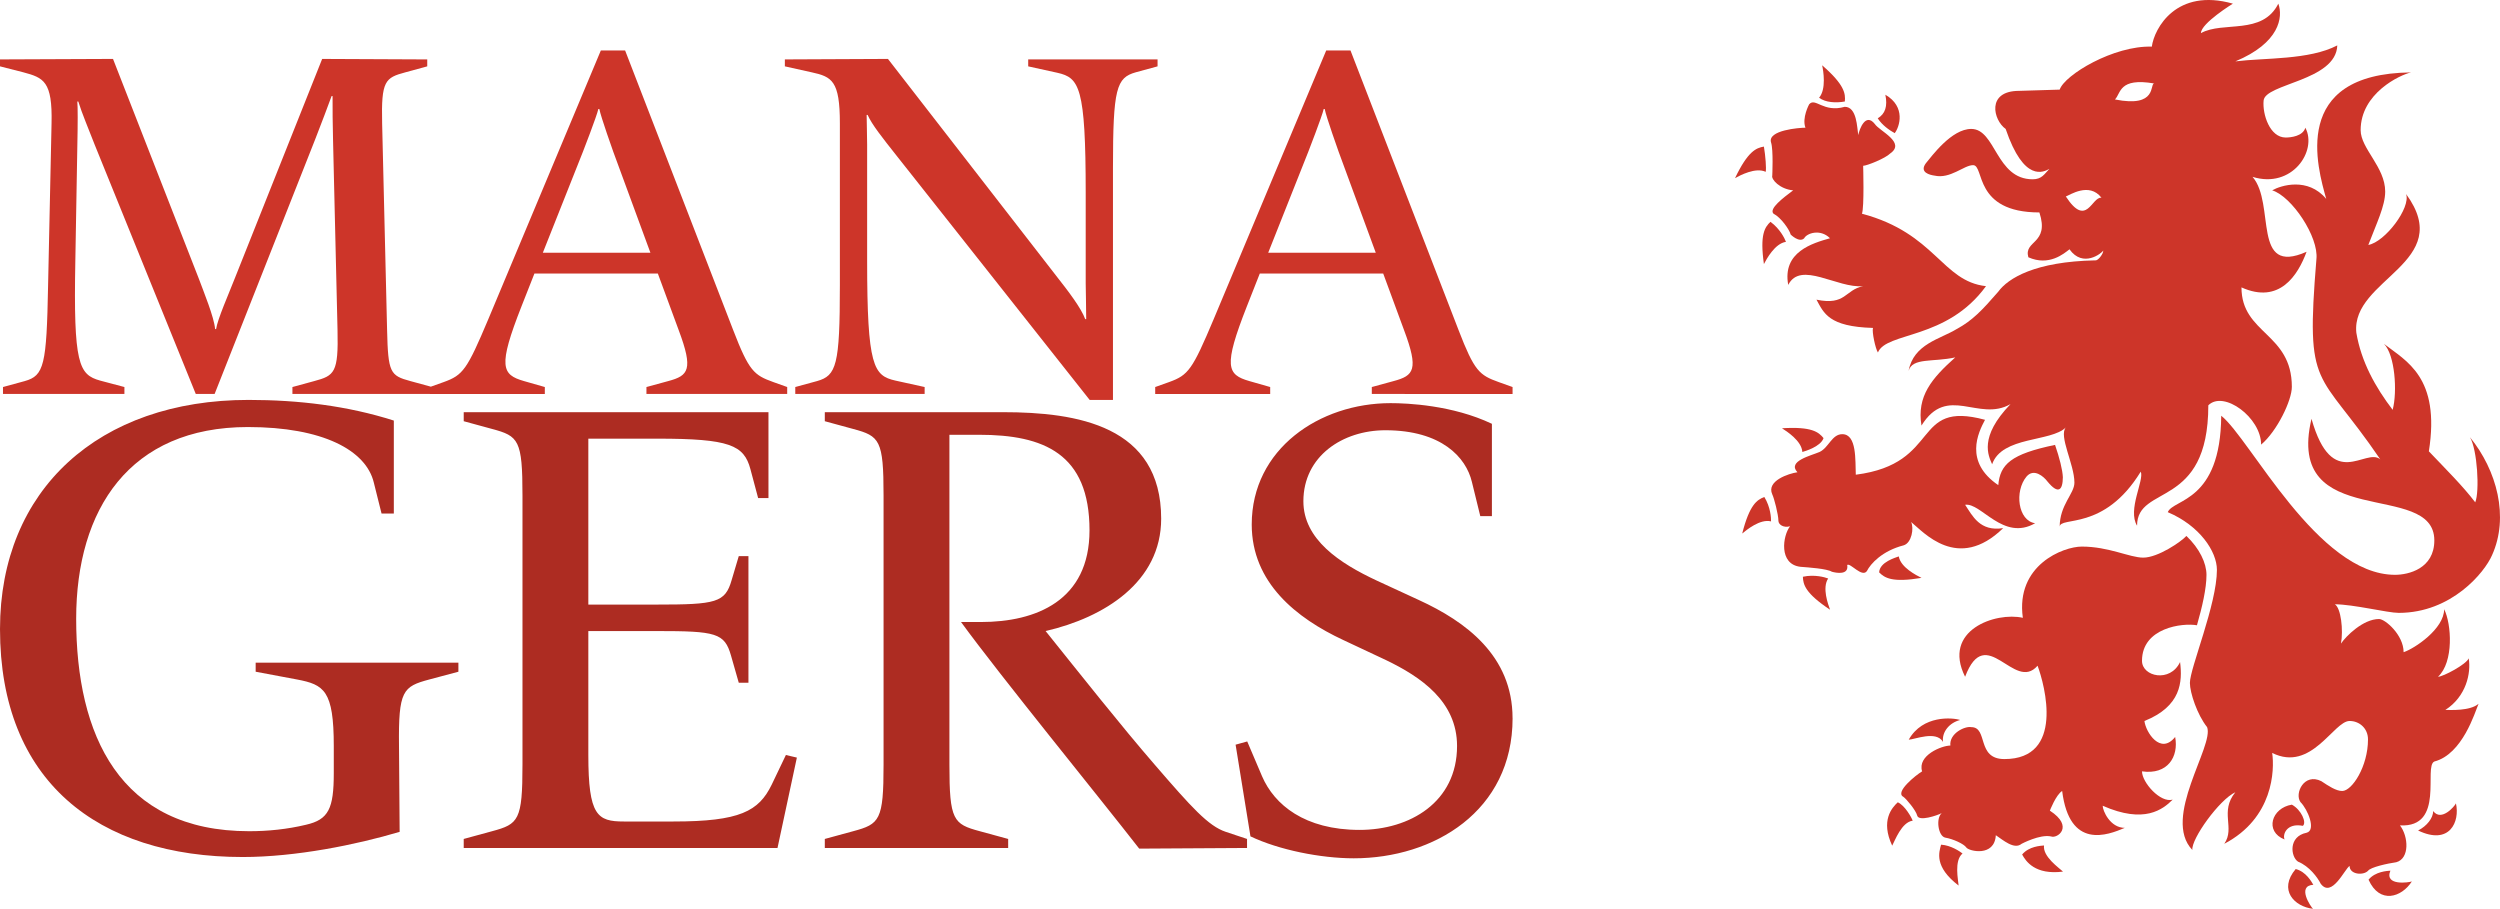
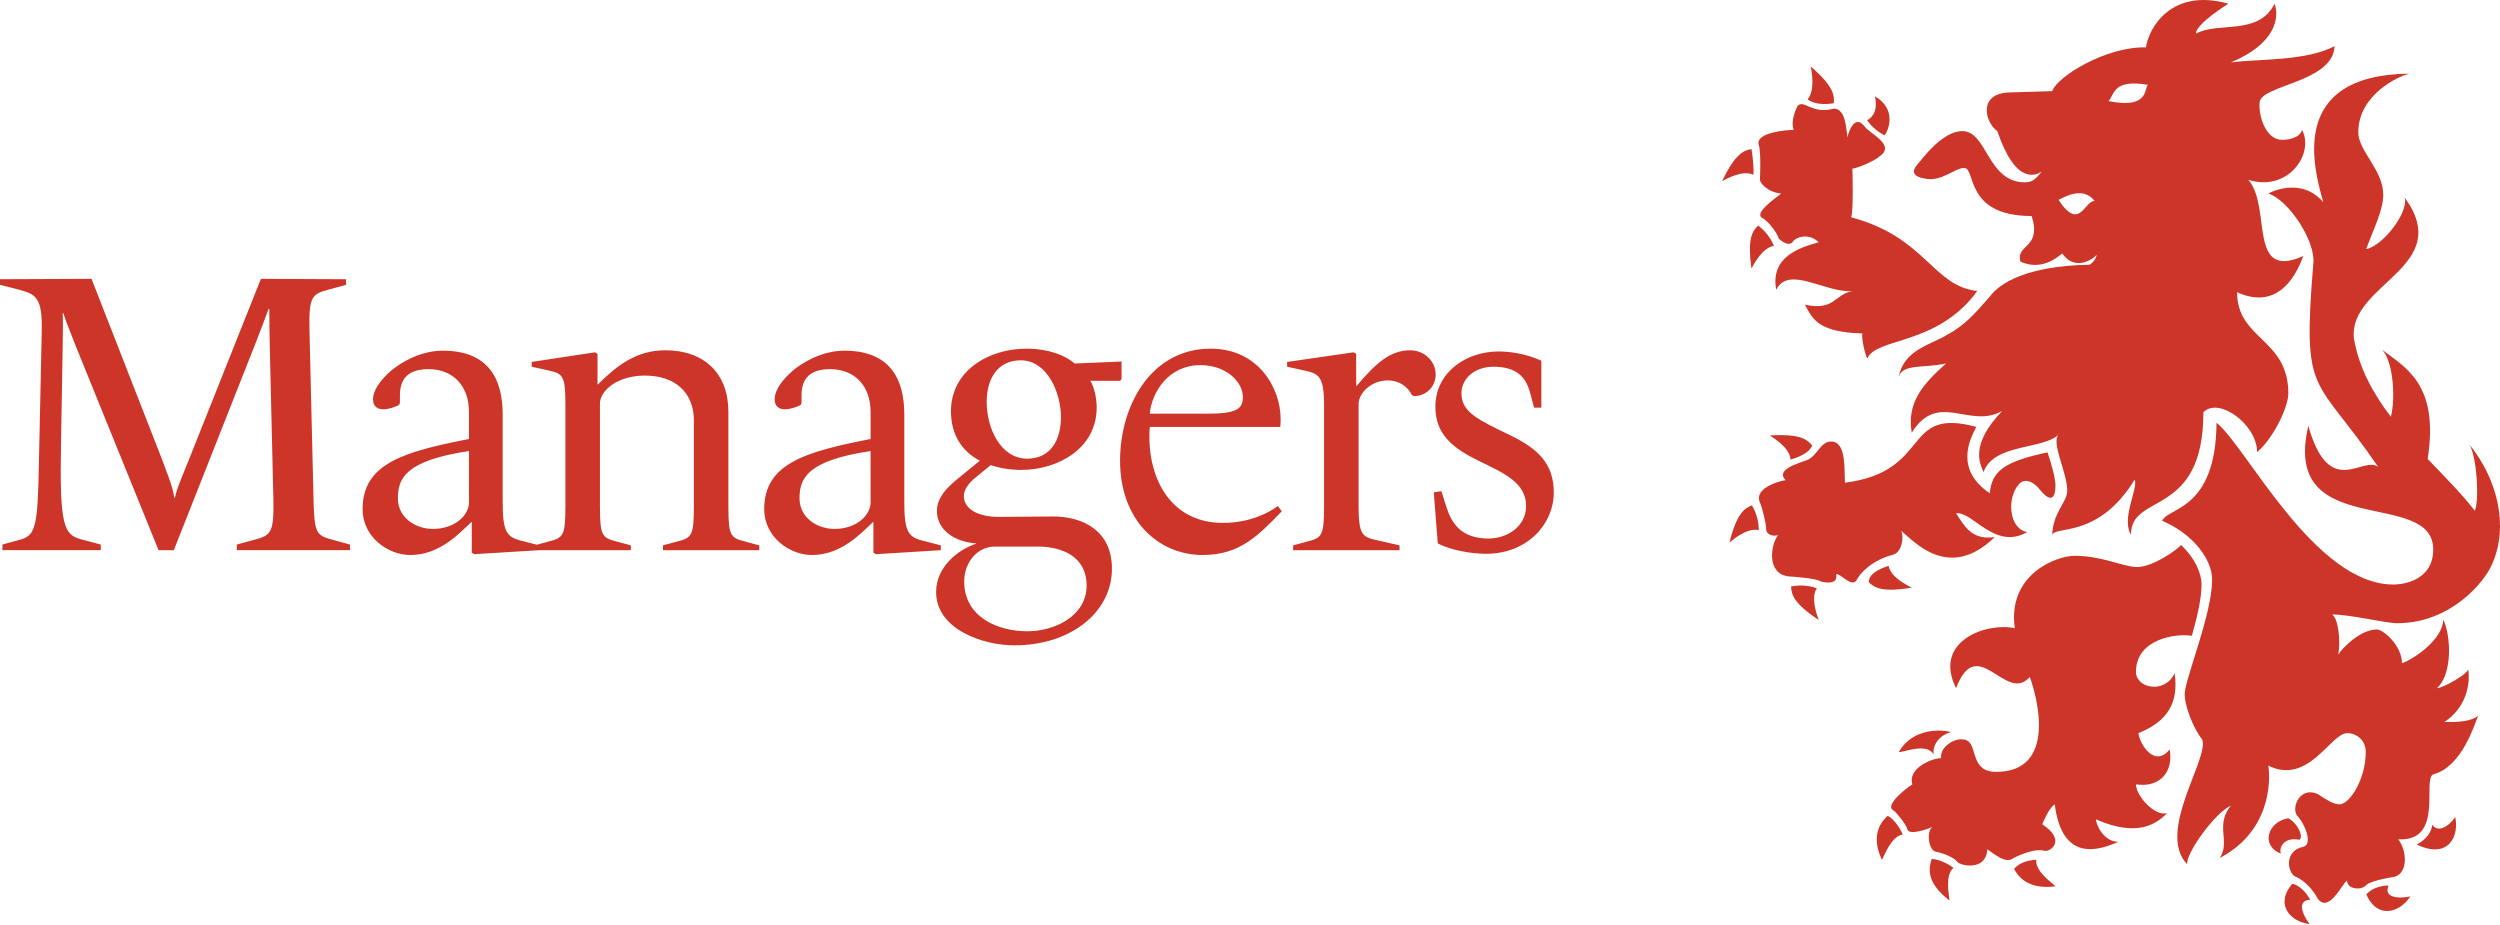
- <svg xmlns="http://www.w3.org/2000/svg" width="1387.091" height="504.238" viewBox="0 0 367.001 133.413" version="1.1" id="svg1">
+ <svg xmlns="http://www.w3.org/2000/svg" width="1364.066" height="504.238" viewBox="0 0 360.909 133.413" version="1.1" id="svg1">
  <defs id="defs1" />
-   <g id="layer1" transform="translate(-14.937,-65.58523)">
+   <g id="layer1" transform="translate(-21.02888,-65.58523)">
    <g id="g1" transform="translate(-1.537188,8.992416)">
-       <g id="g4">
-         <g id="g2" transform="matrix(1.627496,0,0,1.627496,-45.903,103.628)" style="stroke-width:0.614">
-           <g id="g3" transform="matrix(0.9220283,0,0,0.9220283,2.540561,6.502477)" style="stroke-width:0.666">
-             <g id="text1" style="font-size:63.161px;font-family:'LeMonde Livre';-inkscape-font-specification:'LeMonde Livre';letter-spacing:-2.51px;fill:#ad2c22;stroke-width:1;stroke-linecap:round" aria-label="&#10;GERS">
-               <path d="M 83.657,27.317 V 26.433 H 63.824 v 0.884 l 4.042,0.758 c 2.653,0.505 3.6,1.074 3.6,6.506 v 2.653 c 0,3.474 -0.505,4.548 -2.716,5.053 -1.832,0.442 -3.726,0.632 -5.558,0.632 -12.695,0 -16.927,-9.411 -16.927,-20.78 0,-10.737 5.242,-18.759 16.801,-18.759 7.327,0 11.558,2.274 12.316,5.432 l 0.758,3.032 h 1.2 V 2.747 C 72.793,1.295 67.993,0.726 63.13,0.726 c -14.653,0 -24.317,8.779 -24.317,22.422 0,14.843 9.537,22.296 23.748,22.296 5.179,0 11.116,-1.2 15.348,-2.463 l -0.063,-8.4 c -0.063,-5.432 0.379,-5.811 2.969,-6.506 z" id="path1" />
-               <path d="m 116.769,35.717 -1.074,-0.253 -1.39,2.905 c -1.263,2.59 -3.095,3.6 -9.6,3.6 h -4.863 c -2.59,0 -3.474,-0.568 -3.474,-6.506 V 23.338 h 6.695 c 5.811,0 6.632,0.189 7.263,2.4 l 0.758,2.653 h 0.947 V 16.011 h -0.947 l -0.695,2.337 c -0.632,2.211 -1.516,2.4 -7.327,2.4 H 96.368 V 4.516 h 6.758 c 7.074,0 8.464,0.632 9.095,2.969 l 0.758,2.842 h 1.011 V 1.926 H 84.178 v 0.884 l 2.779,0.758 c 2.59,0.695 2.969,1.074 2.969,6.506 v 26.338 c 0,5.432 -0.379,5.811 -2.969,6.506 l -2.779,0.758 v 0.884 h 30.696 z m 44.039,8.842 v -0.884 l -2.084,-0.695 c -1.705,-0.568 -3.348,-2.4 -6.948,-6.569 -3.284,-3.79 -7.327,-8.906 -10.674,-13.074 5.748,-1.326 11.306,-4.8 11.306,-10.99 0,-9.095 -8.211,-10.421 -15.474,-10.421 h -17.432 v 0.884 l 2.779,0.758 c 2.59,0.695 2.969,1.074 2.969,6.506 v 26.338 c 0,5.432 -0.379,5.811 -2.969,6.506 l -2.779,0.758 v 0.884 h 17.938 v -0.884 l -2.779,-0.758 c -2.59,-0.695 -2.969,-1.074 -2.969,-6.506 V 4.137 h 2.905 c 6.316,0 10.8,1.832 10.8,9.348 0,6.885 -5.242,8.969 -10.611,8.969 h -1.958 c 3.916,5.369 13.453,17.053 17.432,22.169 z m 25.975,-12.695 c 0,-6.127 -4.611,-9.474 -9.158,-11.558 l -4.105,-1.895 c -3.663,-1.705 -7.2,-4.042 -7.2,-7.769 0,-4.421 3.853,-6.948 8.021,-6.948 5.495,0 7.895,2.653 8.464,5.053 l 0.821,3.348 h 1.137 V 3.063 c -3.853,-1.832 -8.274,-2.021 -9.916,-2.021 -6.948,0 -13.58,4.484 -13.58,11.874 0,5.684 4.358,9.158 8.969,11.306 l 4.169,1.958 c 3.411,1.642 6.948,4.042 6.948,8.4 0,5.495 -4.611,8.211 -9.537,8.211 -5.369,0 -8.337,-2.463 -9.537,-5.242 l -1.453,-3.411 -1.137,0.316 1.453,8.969 c 2.779,1.326 6.885,2.147 10.106,2.147 7.832,0 15.538,-4.611 15.538,-13.706 z" id="path2" />
-             </g>
-             <path d="m 80.609,-31.905 v -0.679 l -10.279,-0.048 -8.534,21.431 c -0.63,1.6 -1.697,4.024 -1.843,4.994 h -0.097 c -0.097,-1.164 -1.115,-3.637 -1.6,-4.946 l -8.388,-21.48 -11.055,0.048 v 0.679 l 2.279,0.582 c 1.988,0.533 2.861,0.873 2.764,4.994 l -0.339,15.855 c -0.145,7.806 -0.388,8.825 -2.279,9.358 l -2.133,0.582 v 0.679 h 11.879 V -0.534 L 48.607,-1.165 C 46.522,-1.747 45.989,-2.765 46.183,-12.899 l 0.194,-11.152 c 0.048,-2.182 0.048,-3.976 0,-4.412 h 0.097 c 0.339,1.115 1.018,2.715 1.6,4.218 L 57.965,0.144 H 59.808 L 69.651,-24.778 c 0.63,-1.6 1.261,-3.297 1.6,-4.218 h 0.097 c 0,1.358 0,2.667 0.048,4.412 l 0.436,18.474 c 0.097,4.17 -0.291,4.461 -2.279,4.994 l -2.133,0.582 V 0.144 H 81.093 V -0.534 L 78.96,-1.116 C 76.972,-1.65 76.778,-1.941 76.681,-6.11 L 76.196,-26.329 c -0.097,-4.17 0.291,-4.461 2.279,-4.994 z M 115.822,0.144 v -0.679 l -1.358,-0.485 c -1.891,-0.679 -2.376,-1.067 -3.927,-5.091 L 99.967,-33.457 H 97.591 L 86.585,-7.177 c -2.085,4.946 -2.473,5.479 -4.364,6.158 l -1.358,0.485 v 0.679 h 11.249 v -0.679 l -2.036,-0.582 c -2.182,-0.63 -2.57,-1.406 -0.242,-7.322 l 1.261,-3.2 h 12.073 l 2.036,5.528 c 1.455,3.879 0.97,4.461 -1.018,4.994 l -2.133,0.582 V 0.144 Z M 102.44,-13.674 H 91.918 l 3.927,-9.891 c 0,0 1.358,-3.491 1.503,-4.17 h 0.097 c 0.145,0.776 1.358,4.17 1.358,4.17 z m 49.615,-18.231 v -0.679 h -12.655 v 0.679 l 2.861,0.63 c 2.133,0.485 2.764,1.358 2.764,11.734 v 8.873 c 0,0.582 0.049,2.279 0.049,3.491 h -0.097 c -0.388,-1.067 -1.6,-2.667 -2.861,-4.267 l -16.437,-21.189 -10.085,0.048 v 0.679 l 2.618,0.582 c 1.988,0.436 2.764,0.824 2.764,4.994 v 15.855 c 0,7.806 -0.339,8.825 -2.23,9.358 l -2.133,0.582 v 0.679 h 12.655 v -0.679 l -2.861,-0.63 c -2.133,-0.485 -2.764,-1.358 -2.764,-11.734 v -11.346 c 0,-0.921 -0.049,-2.327 -0.049,-2.909 h 0.097 c 0.436,0.97 1.406,2.182 2.861,4.024 l 18.861,23.856 h 2.279 V -21.966 c 0,-7.806 0.339,-8.825 2.23,-9.358 z m 34.729,32.05 v -0.679 l -1.358,-0.485 c -1.891,-0.679 -2.376,-1.067 -3.927,-5.091 L 170.929,-33.457 h -2.376 l -11.007,26.28 c -2.085,4.946 -2.473,5.479 -4.364,6.158 l -1.358,0.485 v 0.679 h 11.249 v -0.679 l -2.036,-0.582 c -2.182,-0.63 -2.57,-1.406 -0.242,-7.322 l 1.261,-3.2 h 12.073 l 2.036,5.528 c 1.455,3.879 0.97,4.461 -1.018,4.994 l -2.133,0.582 V 0.144 Z M 173.401,-13.674 h -10.522 l 3.927,-9.891 c 0,0 1.358,-3.491 1.503,-4.17 h 0.097 c 0.145,0.776 1.358,4.17 1.358,4.17 z" id="text4" style="-inkscape-font-specification:'LeMonde Livre';fill:#cd3529;stroke-width:1;stroke-linecap:round" aria-label="MANA" />
-           </g>
-         </g>
-         <g fill-rule="evenodd" clip-rule="evenodd" id="g46" transform="matrix(1.100274,0,0,1.100274,220.7293,18.51153)" style="stroke-width:3.119">
-           <path d="m 89.589,98.285 c -0.035,-0.955 -0.45,-2.605 -1.042,-4.316 -5.9,1.229 -7.327,2.586 -7.573,5.371 -4.59,-3.113 -2.684,-7.005 -1.769,-8.717 -9.867,-2.673 -5.688,5.85 -17.242,7.324 -0.082,-1.885 0.163,-5.408 -1.803,-5.408 -1.394,0 -1.803,1.801 -3.032,2.375 -1.147,0.491 -4.344,1.229 -2.951,2.704 -1.147,0.164 -4.179,1.146 -3.359,2.949 0.246,0.494 0.819,2.705 0.819,3.525 0,0.49 0.656,0.982 1.557,0.736 -0.982,1.229 -1.557,5.08 1.394,5.408 1.065,0.082 3.523,0.246 4.179,0.656 0.574,0.164 2.294,0.49 2.049,-0.902 0.41,-0.326 1.967,1.721 2.623,0.82 0.491,-0.984 2.048,-2.705 4.917,-3.443 1.065,-0.326 1.394,-2.293 0.983,-3.113 1.638,1.312 6.227,6.721 12.29,0.82 -3.113,0.492 -4.096,-1.639 -5.079,-3.113 2.131,-0.328 5.079,4.916 9.341,2.459 -2.294,-0.328 -2.786,-4.262 -1.147,-6.229 0.983,-1.146 2.294,0 2.786,0.656 1.473,1.803 2.047,1.149 2.059,-0.562 z" fill="#cc222d" id="path34" style="fill:#cd3529;fill-opacity:1;stroke-width:3.119" />
-           <path d="m 64.913,81.64 c 1.147,-2.786 9.177,-1.639 14.421,-8.849 -5.899,-0.656 -6.719,-7.047 -16.552,-9.669 0.328,-0.819 0.163,-6.392 0.163,-6.392 0.493,0 2.95,-0.983 3.606,-1.64 2.131,-1.475 -1.434,-2.99 -2.048,-3.933 -1.23,-1.558 -2.049,0.655 -2.212,1.476 -0.165,-0.984 -0.165,-3.771 -1.803,-3.771 -2.868,0.821 -3.934,-1.31 -4.752,-0.326 0,0 -0.983,1.802 -0.492,3.113 -0.819,0 -5.081,0.328 -4.588,1.966 0.327,0.983 0.163,4.425 0.163,4.425 -0.163,0.491 0.984,1.803 2.786,1.967 -1.311,0.983 -3.276,2.458 -2.622,3.114 0.983,0.491 2.13,2.131 2.293,2.785 0,0 1.148,1.147 1.803,0.492 0.328,-0.655 2.131,-1.311 3.442,0 -2.295,0.656 -6.393,1.803 -5.572,6.228 1.639,-3.278 6.555,0.492 9.996,0.165 -2.458,0.491 -2.294,2.623 -6.227,1.802 0.983,1.803 1.639,3.606 7.539,3.77 -0.165,0.491 0.328,2.786 0.656,3.277 z m 38.675,21.305 c 0.738,-1.803 7.049,-1.311 7.131,-12.865 3.852,3.031 12.865,21.224 23.189,21.224 1.803,0 5.244,-0.82 5.244,-4.59 0,-8.193 -19.994,-0.982 -16.389,-16.225 2.785,9.834 7.211,3.769 9.178,5.409 -8.357,-12.292 -9.996,-8.85 -8.521,-26.714 0.328,-2.95 -3.277,-8.359 -5.9,-9.178 1.146,-0.655 4.754,-1.802 7.211,1.146 -1.146,-4.097 -4.916,-16.715 11.309,-16.88 -1.475,0.328 -6.719,2.787 -6.719,7.703 0,2.458 3.275,4.917 3.275,8.194 0,1.922 -1.164,4.265 -2.252,7.125 2.252,-0.405 5.695,-4.994 5.039,-6.797 6.721,9.177 -7.375,11.308 -6.637,18.505 0.648,3.861 2.523,7.24 4.846,10.291 0.645,-2.41 0.316,-7.328 -1.158,-8.803 2.949,2.294 7.553,4.423 5.988,14.339 2.295,2.41 4.543,4.639 6.189,6.803 0.605,-1.475 0.277,-7.047 -0.705,-8.686 3.604,4.426 5.244,10.653 2.949,15.733 -0.984,2.295 -5.408,7.703 -12.455,7.703 -1.477,0 -6.064,-1.146 -8.523,-1.146 0.82,0.49 1.148,3.439 0.82,5.244 0.656,-0.984 2.949,-3.279 5.08,-3.279 0.818,0 3.277,2.131 3.277,4.426 1.477,-0.492 5.408,-3.115 5.408,-5.736 0.984,1.967 1.311,7.047 -0.818,9.014 0.656,0 3.77,-1.639 4.096,-2.459 0.328,1.967 -0.326,5.082 -3.113,6.883 0.656,0 3.279,0.166 4.426,-0.818 -0.49,1.146 -2.131,6.719 -5.9,7.703 -1.475,0.656 1.475,8.85 -4.588,8.521 1.146,1.477 1.311,4.426 -0.492,4.916 -1.148,0.164 -3.441,0.656 -3.77,1.148 -0.656,0.656 -2.457,0.49 -2.457,-0.656 -0.656,0.41 -2.377,4.344 -3.854,2.377 -0.408,-0.82 -1.514,-2.336 -3.031,-2.949 -0.982,-0.656 -1.311,-3.359 1.146,-3.854 1.312,-0.326 0.166,-3.113 -0.818,-4.096 -0.818,-1.146 0.492,-3.934 2.785,-2.785 0.984,0.654 1.969,1.309 2.787,1.309 1.311,0 3.441,-3.275 3.441,-6.881 0,-1.477 -1.146,-2.459 -2.457,-2.459 -2.131,0 -5.082,6.883 -10.326,4.262 0.328,2.293 0.164,8.686 -6.391,12.125 1.475,-2.129 -0.656,-4.26 1.475,-6.881 -2.131,0.984 -5.9,6.227 -5.736,7.703 -4.098,-4.262 2.949,-13.932 1.967,-16.389 -1.312,-1.641 -2.295,-4.59 -2.295,-5.9 0,-1.967 3.605,-10.488 3.605,-15.078 10e-4,-2.458 -2.294,-5.897 -6.556,-7.702 z" fill="#cd3529" id="path36" style="stroke-width:3.119" />
-           <path d="m 70.156,143.426 c 0.206,0.82 2.623,0 3.278,-0.328 -0.82,0.656 -0.492,3.115 0.491,3.277 0.984,0.164 2.458,0.818 2.786,1.312 0.328,0.49 3.769,1.311 3.934,-1.641 0.982,0.656 2.458,1.969 3.441,1.146 0,0 2.459,-1.309 3.934,-0.98 0.819,0.326 3.114,-1.312 -0.164,-3.443 0,0 0.819,-2.129 1.64,-2.623 0.982,7.869 6.063,5.9 8.358,4.918 -1.967,0 -2.95,-2.295 -2.95,-2.949 5.571,2.457 8.03,0.49 9.341,-0.818 -1.639,0.49 -4.096,-2.297 -4.096,-3.77 3.439,0.49 4.916,-1.969 4.424,-4.59 -1.967,2.459 -3.932,-0.656 -4.098,-2.131 4.918,-1.967 5.082,-5.244 4.754,-7.867 -1.312,2.787 -5.08,1.967 -5.08,-0.164 0,-4.424 5.408,-5.08 7.332,-4.74 0.693,-2.426 1.271,-4.895 1.271,-6.73 0,-1.557 -0.92,-3.512 -2.68,-5.189 -0.68,0.764 -3.793,2.895 -5.76,2.895 -1.803,0 -4.59,-1.475 -8.195,-1.475 -2.459,0 -8.85,2.457 -7.867,9.504 -3.605,-0.818 -10.816,1.639 -7.703,7.867 2.785,-7.375 6.556,2.131 9.669,-1.475 0.982,2.623 3.604,12.455 -4.425,12.455 -3.77,0 -2.131,-4.26 -4.425,-4.26 -0.819,-0.166 -2.95,0.818 -2.786,2.457 -1.147,0 -4.425,1.312 -3.769,3.443 -0.821,0.49 -3.688,2.785 -2.5,3.398 0.371,0.247 1.681,1.804 1.845,2.501 z m -2.458,-34.58 c -0.409,0.164 -2.541,0.736 -2.622,2.131 0.738,0.736 1.721,1.393 5.654,0.736 -0.656,-0.328 -2.786,-1.393 -3.032,-2.867 z m -9.423,2.949 c -0.411,-0.16 -1.803,-0.572 -3.371,-0.234 0.035,1.043 0.306,2.193 3.626,4.4 -0.255,-0.688 -1.084,-2.92 -0.255,-4.166 z m -7.62,-7.619 c 0.014,-0.441 -0.056,-1.893 -0.896,-3.258 -0.972,0.377 -1.968,1.014 -2.951,4.879 0.563,-0.469 2.397,-1.992 3.847,-1.621 z m 4.178,-9.261 c 0.424,-0.121 2.458,-0.737 2.827,-1.85 -0.657,-0.808 -1.569,-1.562 -5.548,-1.314 0.619,0.394 2.628,1.672 2.721,3.164 z M 52.645,66.879 c -0.154,-0.414 -0.771,-1.727 -2.067,-2.673 -0.754,0.721 -1.433,1.687 -0.874,5.635 0.343,-0.648 1.461,-2.752 2.941,-2.962 z m -2.704,-9.342 c 0.101,-0.429 -0.024,-2.119 -0.239,-3.369 -1.028,0.181 -2.13,0.609 -3.85,4.206 0.644,-0.348 2.74,-1.482 4.089,-0.837 z m 7.125,-9.89 c 0.837,0.643 2.232,0.724 3.435,0.505 0.1,-1.039 -0.02,-2.214 -3.028,-4.832 0.163,0.715 0.574,3.201 -0.407,4.327 z m 7.825,2.746 c 0.554,0.887 1.536,1.584 2.262,1.984 0.646,-0.819 1.529,-3.514 -1.246,-5.128 0.315,1.532 -0.012,2.556 -1.016,3.144 z" fill="#cd3529" id="path38" style="stroke-width:3.119" />
-           <path d="m 73.598,133.594 c -0.163,-1.312 0.82,-2.541 2.284,-2.92 -0.99,-0.326 -4.987,-0.688 -6.855,2.625 0.732,-0.004 3.67,-1.264 4.571,0.295 z m -4.043,10.515 c -0.148,-0.416 -1.038,-2.037 -1.99,-2.455 -0.765,0.709 -2.326,2.428 -0.745,5.787 0.352,-0.644 1.251,-3.142 2.735,-3.332 z m 6.649,4.377 c -0.348,-0.271 -1.531,-1.09 -2.863,-1.178 -0.265,1.008 -0.972,2.92 2.34,5.455 -0.047,-0.73 -0.628,-3.322 0.523,-4.277 z m 10.871,-1.07 c -0.44,0.039 -2.004,0.107 -2.917,1.203 0.493,0.918 1.731,2.756 5.452,2.283 -0.532,-0.504 -2.725,-2.002 -2.535,-3.486 z m 46.216,3.361 c -0.439,0.037 -2.004,0.105 -2.916,1.201 1.484,3.328 4.434,2.346 5.779,0.234 -0.361,0.145 -3.72,0.638 -2.863,-1.435 z M 139,142.826 c -0.01,0.928 -0.832,1.992 -2.014,2.592 4.215,2.023 5.605,-1.178 5.049,-3.619 -0.152,0.359 -1.939,2.486 -3.035,1.027 z m -15.992,9.834 c -0.229,-0.379 -0.969,-1.758 -2.354,-2.1 -2.35,2.785 -0.18,5.014 2.307,5.305 -0.289,-0.263 -2.193,-3.072 0.047,-3.205 z m -1.395,-7.865 c 0.537,-0.428 -0.215,-2.148 -1.471,-2.826 -2.705,0.434 -3.688,3.588 -0.965,4.648 -0.306,-0.609 0.235,-2.252 2.436,-1.822 z M 71.304,56.402 c 0.819,-0.984 3.441,-4.589 6.063,-4.589 3.278,0 3.278,6.719 8.194,6.719 1.229,0 1.557,-0.696 2.233,-1.392 -0.758,0.41 -3.38,1.885 -5.837,-5.327 -1.64,-1.147 -2.624,-5.08 1.801,-5.08 l 5.409,-0.165 c 0.654,-1.966 7.21,-5.9 12.292,-5.735 0.328,-2.459 3.277,-7.867 10.816,-5.735 0,0 -4.262,2.622 -4.262,3.932 2.949,-1.639 8.193,0.328 10.326,-3.932 0.654,1.801 0.164,5.244 -5.736,7.702 3.932,-0.491 9.832,-0.164 13.602,-2.131 -0.162,4.753 -9.67,5.082 -9.832,7.375 -0.166,1.803 0.818,4.916 2.949,4.916 0.656,0 2.295,-0.163 2.623,-1.31 1.639,3.113 -1.803,8.194 -7.047,6.556 3.113,3.604 -0.166,13.274 7.209,9.996 -1.146,3.114 -3.604,7.047 -8.686,4.753 0,6.228 6.721,6.063 6.721,13.275 0,1.803 -1.967,5.9 -4.098,7.703 0,-3.605 -4.998,-7.293 -7.047,-5.246 0,13.932 -9.506,10.489 -9.506,16.063 -1.311,-2.131 0.982,-6.066 0.492,-7.213 -4.917,8.031 -10.817,5.9 -10.817,7.375 0,-2.949 1.966,-4.426 1.966,-5.9 0,-2.457 -2.131,-6.227 -1.147,-7.375 -1.967,1.968 -8.522,1.147 -9.833,4.917 -0.493,-1.148 -1.803,-3.606 2.458,-8.031 -4.261,2.458 -8.441,-2.704 -11.882,2.868 -0.656,-3.934 1.393,-6.31 4.506,-9.096 -2.95,0.656 -5.736,0 -6.227,1.803 0.655,-3.606 4.261,-4.26 6.392,-5.572 2.131,-1.147 3.441,-2.541 5.572,-4.998 1.311,-1.803 4.917,-4.016 12.947,-4.18 0.329,0.083 1.064,-0.82 1.064,-1.311 -0.164,0.328 -2.704,2.376 -4.507,-0.165 -0.738,0.574 -2.728,2.294 -5.489,1.065 -0.656,-2.294 2.867,-1.72 1.474,-5.982 -8.849,0 -7.292,-6.31 -8.849,-6.31 -1.23,0 -3.032,1.884 -5.162,1.393 -0.573,-0.079 -2.046,-0.407 -1.145,-1.636 z M 101.787,45.75 c -4.754,-0.82 -4.426,1.311 -5.245,2.13 5.737,1.147 4.589,-2.13 5.245,-2.13 z M 94.74,60.991 c -1.64,-2.131 -4.262,-0.328 -4.753,-0.165 2.786,4.262 3.441,0 4.753,0.165 z" fill="#cd3529" id="path40" style="stroke-width:3.119" />
-         </g>
+       <g id="g2" transform="matrix(1.627496,0,0,1.627496,-35.08993,-6.641366)" style="stroke-width:0.614">
+         <path d="m 66.119,64.121 v -0.498 l -7.549,-0.036 -6.267,15.738 c -0.463,1.175 -1.246,2.955 -1.353,3.667 h -0.071 c -0.071,-0.855 -0.819,-2.67 -1.175,-3.632 l -6.16,-15.774 -8.118,0.036 v 0.498 l 1.673,0.427 c 1.46,0.392 2.101,0.641 2.03,3.667 l -0.249,11.643 c -0.107,5.733 -0.285,6.48 -1.673,6.872 l -1.567,0.427 v 0.498 h 8.724 v -0.498 L 42.619,86.695 c -1.531,-0.427 -1.923,-1.175 -1.78,-8.617 l 0.142,-8.189 c 0.036,-1.602 0.036,-2.92 0,-3.24 h 0.071 c 0.249,0.819 0.748,1.994 1.175,3.098 l 7.264,17.91 h 1.353 l 7.228,-18.302 c 0.463,-1.175 0.926,-2.421 1.175,-3.098 h 0.071 c 0,0.997 0,1.958 0.036,3.24 l 0.32,13.566 c 0.071,3.062 -0.214,3.276 -1.674,3.667 l -1.567,0.427 v 0.498 h 10.041 v -0.498 l -1.567,-0.427 c -1.46,-0.392 -1.602,-0.605 -1.673,-3.667 L 62.879,68.215 c -0.071,-3.062 0.214,-3.276 1.673,-3.667 z m 17.136,23.536 v -0.427 l -1.638,-0.427 c -1.282,-0.32 -1.602,-0.855 -1.602,-3.454 v -7.727 c 0,-3.133 -1.246,-5.661 -5.305,-5.661 -1.638,0 -3.098,0.677 -4.237,1.495 -0.819,0.605 -1.958,1.78 -1.958,2.813 0,0.677 0.427,0.89 0.926,0.89 0.427,0 0.997,-0.178 1.389,-0.392 l 0.071,-0.178 v -0.677 c 0,-1.175 0.463,-2.314 2.528,-2.314 2.136,0 3.596,1.424 3.596,3.81 v 2.386 c -5.804,1.139 -9.436,2.172 -9.436,6.231 0,2.457 2.243,4.059 4.237,4.059 2.599,0 4.344,-1.923 5.412,-2.92 h 0.036 v 2.706 l 0.214,0.142 z m -6.231,-4.237 c 0,1.139 -1.246,2.35 -3.205,2.35 -1.531,0 -3.098,-0.997 -3.098,-2.706 0,-1.745 0.605,-3.347 6.302,-4.202 z m 25.753,4.237 v -0.427 l -1.317,-0.356 c -1.246,-0.32 -1.424,-0.534 -1.424,-3.133 V 75.372 c 0,-3.383 -2.136,-5.448 -5.59,-5.448 -2.528,0 -4.273,1.317 -5.982,3.027 h -0.036 v -2.706 l -0.214,-0.142 -5.626,0.855 v 0.427 l 1.46,0.32 c 1.317,0.285 1.531,0.463 1.531,3.062 v 8.973 c 0,2.599 -0.178,2.813 -1.424,3.133 l -1.317,0.356 v 0.427 h 8.546 v -0.427 l -1.317,-0.356 c -1.246,-0.32 -1.424,-0.534 -1.424,-3.133 v -9.08 c 0,-1.175 1.567,-2.492 3.988,-2.492 2.706,0 4.344,1.531 4.344,3.988 v 7.584 c 0,2.599 -0.178,2.813 -1.424,3.133 l -1.317,0.356 v 0.427 z m 16.103,0 v -0.427 l -1.638,-0.427 c -1.282,-0.32 -1.602,-0.855 -1.602,-3.454 v -7.727 c 0,-3.133 -1.246,-5.661 -5.305,-5.661 -1.638,0 -3.098,0.677 -4.237,1.495 -0.819,0.605 -1.958,1.78 -1.958,2.813 0,0.677 0.427,0.89 0.926,0.89 0.427,0 0.997,-0.178 1.389,-0.392 l 0.071,-0.178 v -0.677 c 0,-1.175 0.463,-2.314 2.528,-2.314 2.136,0 3.596,1.424 3.596,3.81 v 2.386 c -5.804,1.139 -9.436,2.172 -9.436,6.231 0,2.457 2.243,4.059 4.237,4.059 2.599,0 4.344,-1.923 5.412,-2.92 h 0.036 v 2.706 l 0.214,0.142 z m -6.231,-4.237 c 0,1.139 -1.246,2.35 -3.205,2.35 -1.531,0 -3.098,-0.997 -3.098,-2.706 0,-1.745 0.605,-3.347 6.302,-4.202 z M 134.912,72.488 V 70.921 l -4.166,0.178 c -0.783,-0.712 -2.314,-1.317 -4.273,-1.317 -3.311,0 -6.694,1.923 -6.694,5.555 0,2.136 1.033,3.596 2.564,4.38 l -2.136,1.745 c -0.855,0.712 -1.673,1.602 -1.673,2.706 0,1.673 1.531,2.742 3.454,2.884 v 0.036 c -1.602,0.534 -3.525,2.065 -3.525,4.273 0,3.311 4.13,4.736 6.943,4.736 4.985,0 8.652,-2.92 8.652,-6.801 0,-3.383 -2.599,-4.664 -5.341,-4.629 l -4.7,0.036 c -1.852,0 -3.098,-0.712 -3.098,-1.852 0,-0.534 0.392,-1.104 0.997,-1.602 l 1.389,-1.139 c 0.855,0.285 1.78,0.427 2.706,0.427 3.276,0 6.694,-1.923 6.694,-5.519 0,-0.926 -0.249,-1.923 -0.57,-2.386 h 2.635 z m -5.377,3.383 c 0,2.065 -0.961,3.667 -2.991,3.667 -2.386,0 -3.596,-2.742 -3.596,-5.021 0,-2.065 0.961,-3.703 3.027,-3.703 2.35,0 3.561,2.884 3.561,5.056 z m 2.279,14.919 c 0,2.67 -2.777,4.059 -5.27,4.059 -2.599,0 -5.59,-1.246 -5.59,-4.415 0,-1.745 1.211,-3.098 2.706,-3.098 h 3.81 c 2.172,0 4.344,0.89 4.344,3.454 z m 17.314,-6.587 -0.356,-0.463 c -0.855,0.641 -2.528,1.495 -4.878,1.495 -4.771,0 -6.801,-4.202 -6.48,-8.51 h 11.572 c 0.036,-0.214 0.036,-0.463 0.036,-0.712 0,-2.706 -1.958,-6.231 -6.196,-6.231 -5.341,0 -8.047,5.092 -8.047,9.934 0,5.27 3.383,8.368 7.335,8.368 3.276,0 4.914,-1.709 7.014,-3.881 z m -3.454,-10.148 c 0,1.068 -0.534,1.495 -3.169,1.495 h -5.092 c 0.178,-1.923 1.673,-4.308 4.486,-4.308 2.386,0 3.774,1.567 3.774,2.813 z m 17.1,-1.958 c 0,-1.211 -0.997,-2.172 -2.279,-2.172 -1.673,0 -2.991,1.068 -4.736,3.169 h -0.036 v -2.849 l -0.214,-0.142 -5.911,0.855 v 0.427 l 1.46,0.32 c 1.317,0.285 1.816,0.463 1.816,3.062 v 8.973 c 0,2.599 -0.178,2.813 -1.424,3.133 l -1.317,0.356 v 0.427 h 9.436 v -0.427 l -2.03,-0.463 c -1.246,-0.285 -1.602,-0.427 -1.602,-3.027 v -9.044 c 0,-0.961 1.104,-2.101 2.599,-2.101 0.997,0 1.78,0.57 2.136,1.317 l 0.178,0.071 c 0.997,0.036 1.923,-0.783 1.923,-1.887 z m 10.477,10.468 c 0,-2.564 -1.353,-3.881 -3.845,-5.092 -2.849,-1.389 -4.344,-2.03 -4.344,-3.739 0,-1.246 1.104,-2.35 2.849,-2.35 2.03,0 2.884,0.926 3.24,2.314 l 0.356,1.317 h 0.641 v -4.166 c -1.495,-0.677 -2.92,-0.819 -3.81,-0.819 -2.813,0 -5.59,1.816 -5.59,4.914 0,2.492 1.638,3.703 3.81,4.771 2.279,1.104 4.237,1.958 4.237,4.024 0,1.816 -1.673,2.884 -3.347,2.884 -2.457,0 -3.276,-1.424 -3.703,-2.742 l -0.463,-1.46 -0.677,0.107 0.356,4.522 c 1.104,0.605 2.991,0.926 4.273,0.926 3.739,0 6.017,-2.706 6.017,-5.412 z" id="text1-8" style="font-size:35.606px;line-height:1.1;font-family:'LeMonde Livre';-inkscape-font-specification:'LeMonde Livre';letter-spacing:-1.415px;fill:#cd3529;stroke-width:0.473;stroke-linecap:round" aria-label="Managers" />
+       </g>
+       <g fill-rule="evenodd" clip-rule="evenodd" id="g46" transform="matrix(1.100274,0,0,1.100274,220.7293,18.51153)" style="stroke-width:3.119">
+         <path d="m 89.589,98.285 c -0.035,-0.955 -0.45,-2.605 -1.042,-4.316 -5.9,1.229 -7.327,2.586 -7.573,5.371 -4.59,-3.113 -2.684,-7.005 -1.769,-8.717 -9.867,-2.673 -5.688,5.85 -17.242,7.324 -0.082,-1.885 0.163,-5.408 -1.803,-5.408 -1.394,0 -1.803,1.801 -3.032,2.375 -1.147,0.491 -4.344,1.229 -2.951,2.704 -1.147,0.164 -4.179,1.146 -3.359,2.949 0.246,0.494 0.819,2.705 0.819,3.525 0,0.49 0.656,0.982 1.557,0.736 -0.982,1.229 -1.557,5.08 1.394,5.408 1.065,0.082 3.523,0.246 4.179,0.656 0.574,0.164 2.294,0.49 2.049,-0.902 0.41,-0.326 1.967,1.721 2.623,0.82 0.491,-0.984 2.048,-2.705 4.917,-3.443 1.065,-0.326 1.394,-2.293 0.983,-3.113 1.638,1.312 6.227,6.721 12.29,0.82 -3.113,0.492 -4.096,-1.639 -5.079,-3.113 2.131,-0.328 5.079,4.916 9.341,2.459 -2.294,-0.328 -2.786,-4.262 -1.147,-6.229 0.983,-1.146 2.294,0 2.786,0.656 1.473,1.803 2.047,1.149 2.059,-0.562 z" fill="#cc222d" id="path34" style="fill:#cd3529;fill-opacity:1;stroke-width:3.119" />
+         <path d="m 64.913,81.64 c 1.147,-2.786 9.177,-1.639 14.421,-8.849 -5.899,-0.656 -6.719,-7.047 -16.552,-9.669 0.328,-0.819 0.163,-6.392 0.163,-6.392 0.493,0 2.95,-0.983 3.606,-1.64 2.131,-1.475 -1.434,-2.99 -2.048,-3.933 -1.23,-1.558 -2.049,0.655 -2.212,1.476 -0.165,-0.984 -0.165,-3.771 -1.803,-3.771 -2.868,0.821 -3.934,-1.31 -4.752,-0.326 0,0 -0.983,1.802 -0.492,3.113 -0.819,0 -5.081,0.328 -4.588,1.966 0.327,0.983 0.163,4.425 0.163,4.425 -0.163,0.491 0.984,1.803 2.786,1.967 -1.311,0.983 -3.276,2.458 -2.622,3.114 0.983,0.491 2.13,2.131 2.293,2.785 0,0 1.148,1.147 1.803,0.492 0.328,-0.655 2.131,-1.311 3.442,0 -2.295,0.656 -6.393,1.803 -5.572,6.228 1.639,-3.278 6.555,0.492 9.996,0.165 -2.458,0.491 -2.294,2.623 -6.227,1.802 0.983,1.803 1.639,3.606 7.539,3.77 -0.165,0.491 0.328,2.786 0.656,3.277 z m 38.675,21.305 c 0.738,-1.803 7.049,-1.311 7.131,-12.865 3.852,3.031 12.865,21.224 23.189,21.224 1.803,0 5.244,-0.82 5.244,-4.59 0,-8.193 -19.994,-0.982 -16.389,-16.225 2.785,9.834 7.211,3.769 9.178,5.409 -8.357,-12.292 -9.996,-8.85 -8.521,-26.714 0.328,-2.95 -3.277,-8.359 -5.9,-9.178 1.146,-0.655 4.754,-1.802 7.211,1.146 -1.146,-4.097 -4.916,-16.715 11.309,-16.88 -1.475,0.328 -6.719,2.787 -6.719,7.703 0,2.458 3.275,4.917 3.275,8.194 0,1.922 -1.164,4.265 -2.252,7.125 2.252,-0.405 5.695,-4.994 5.039,-6.797 6.721,9.177 -7.375,11.308 -6.637,18.505 0.648,3.861 2.523,7.24 4.846,10.291 0.645,-2.41 0.316,-7.328 -1.158,-8.803 2.949,2.294 7.553,4.423 5.988,14.339 2.295,2.41 4.543,4.639 6.189,6.803 0.605,-1.475 0.277,-7.047 -0.705,-8.686 3.604,4.426 5.244,10.653 2.949,15.733 -0.984,2.295 -5.408,7.703 -12.455,7.703 -1.477,0 -6.064,-1.146 -8.523,-1.146 0.82,0.49 1.148,3.439 0.82,5.244 0.656,-0.984 2.949,-3.279 5.08,-3.279 0.818,0 3.277,2.131 3.277,4.426 1.477,-0.492 5.408,-3.115 5.408,-5.736 0.984,1.967 1.311,7.047 -0.818,9.014 0.656,0 3.77,-1.639 4.096,-2.459 0.328,1.967 -0.326,5.082 -3.113,6.883 0.656,0 3.279,0.166 4.426,-0.818 -0.49,1.146 -2.131,6.719 -5.9,7.703 -1.475,0.656 1.475,8.85 -4.588,8.521 1.146,1.477 1.311,4.426 -0.492,4.916 -1.148,0.164 -3.441,0.656 -3.77,1.148 -0.656,0.656 -2.457,0.49 -2.457,-0.656 -0.656,0.41 -2.377,4.344 -3.854,2.377 -0.408,-0.82 -1.514,-2.336 -3.031,-2.949 -0.982,-0.656 -1.311,-3.359 1.146,-3.854 1.312,-0.326 0.166,-3.113 -0.818,-4.096 -0.818,-1.146 0.492,-3.934 2.785,-2.785 0.984,0.654 1.969,1.309 2.787,1.309 1.311,0 3.441,-3.275 3.441,-6.881 0,-1.477 -1.146,-2.459 -2.457,-2.459 -2.131,0 -5.082,6.883 -10.326,4.262 0.328,2.293 0.164,8.686 -6.391,12.125 1.475,-2.129 -0.656,-4.26 1.475,-6.881 -2.131,0.984 -5.9,6.227 -5.736,7.703 -4.098,-4.262 2.949,-13.932 1.967,-16.389 -1.312,-1.641 -2.295,-4.59 -2.295,-5.9 0,-1.967 3.605,-10.488 3.605,-15.078 10e-4,-2.458 -2.294,-5.897 -6.556,-7.702 z" fill="#cd3529" id="path36" style="stroke-width:3.119" />
+         <path d="m 70.156,143.426 c 0.206,0.82 2.623,0 3.278,-0.328 -0.82,0.656 -0.492,3.115 0.491,3.277 0.984,0.164 2.458,0.818 2.786,1.312 0.328,0.49 3.769,1.311 3.934,-1.641 0.982,0.656 2.458,1.969 3.441,1.146 0,0 2.459,-1.309 3.934,-0.98 0.819,0.326 3.114,-1.312 -0.164,-3.443 0,0 0.819,-2.129 1.64,-2.623 0.982,7.869 6.063,5.9 8.358,4.918 -1.967,0 -2.95,-2.295 -2.95,-2.949 5.571,2.457 8.03,0.49 9.341,-0.818 -1.639,0.49 -4.096,-2.297 -4.096,-3.77 3.439,0.49 4.916,-1.969 4.424,-4.59 -1.967,2.459 -3.932,-0.656 -4.098,-2.131 4.918,-1.967 5.082,-5.244 4.754,-7.867 -1.312,2.787 -5.08,1.967 -5.08,-0.164 0,-4.424 5.408,-5.08 7.332,-4.74 0.693,-2.426 1.271,-4.895 1.271,-6.73 0,-1.557 -0.92,-3.512 -2.68,-5.189 -0.68,0.764 -3.793,2.895 -5.76,2.895 -1.803,0 -4.59,-1.475 -8.195,-1.475 -2.459,0 -8.85,2.457 -7.867,9.504 -3.605,-0.818 -10.816,1.639 -7.703,7.867 2.785,-7.375 6.556,2.131 9.669,-1.475 0.982,2.623 3.604,12.455 -4.425,12.455 -3.77,0 -2.131,-4.26 -4.425,-4.26 -0.819,-0.166 -2.95,0.818 -2.786,2.457 -1.147,0 -4.425,1.312 -3.769,3.443 -0.821,0.49 -3.688,2.785 -2.5,3.398 0.371,0.247 1.681,1.804 1.845,2.501 z m -2.458,-34.58 c -0.409,0.164 -2.541,0.736 -2.622,2.131 0.738,0.736 1.721,1.393 5.654,0.736 -0.656,-0.328 -2.786,-1.393 -3.032,-2.867 z m -9.423,2.949 c -0.411,-0.16 -1.803,-0.572 -3.371,-0.234 0.035,1.043 0.306,2.193 3.626,4.4 -0.255,-0.688 -1.084,-2.92 -0.255,-4.166 z m -7.62,-7.619 c 0.014,-0.441 -0.056,-1.893 -0.896,-3.258 -0.972,0.377 -1.968,1.014 -2.951,4.879 0.563,-0.469 2.397,-1.992 3.847,-1.621 z m 4.178,-9.261 c 0.424,-0.121 2.458,-0.737 2.827,-1.85 -0.657,-0.808 -1.569,-1.562 -5.548,-1.314 0.619,0.394 2.628,1.672 2.721,3.164 z M 52.645,66.879 c -0.154,-0.414 -0.771,-1.727 -2.067,-2.673 -0.754,0.721 -1.433,1.687 -0.874,5.635 0.343,-0.648 1.461,-2.752 2.941,-2.962 z m -2.704,-9.342 c 0.101,-0.429 -0.024,-2.119 -0.239,-3.369 -1.028,0.181 -2.13,0.609 -3.85,4.206 0.644,-0.348 2.74,-1.482 4.089,-0.837 z m 7.125,-9.89 c 0.837,0.643 2.232,0.724 3.435,0.505 0.1,-1.039 -0.02,-2.214 -3.028,-4.832 0.163,0.715 0.574,3.201 -0.407,4.327 z m 7.825,2.746 c 0.554,0.887 1.536,1.584 2.262,1.984 0.646,-0.819 1.529,-3.514 -1.246,-5.128 0.315,1.532 -0.012,2.556 -1.016,3.144 z" fill="#cd3529" id="path38" style="stroke-width:3.119" />
+         <path d="m 73.598,133.594 c -0.163,-1.312 0.82,-2.541 2.284,-2.92 -0.99,-0.326 -4.987,-0.688 -6.855,2.625 0.732,-0.004 3.67,-1.264 4.571,0.295 z m -4.043,10.515 c -0.148,-0.416 -1.038,-2.037 -1.99,-2.455 -0.765,0.709 -2.326,2.428 -0.745,5.787 0.352,-0.644 1.251,-3.142 2.735,-3.332 z m 6.649,4.377 c -0.348,-0.271 -1.531,-1.09 -2.863,-1.178 -0.265,1.008 -0.972,2.92 2.34,5.455 -0.047,-0.73 -0.628,-3.322 0.523,-4.277 z m 10.871,-1.07 c -0.44,0.039 -2.004,0.107 -2.917,1.203 0.493,0.918 1.731,2.756 5.452,2.283 -0.532,-0.504 -2.725,-2.002 -2.535,-3.486 z m 46.216,3.361 c -0.439,0.037 -2.004,0.105 -2.916,1.201 1.484,3.328 4.434,2.346 5.779,0.234 -0.361,0.145 -3.72,0.638 -2.863,-1.435 z M 139,142.826 c -0.01,0.928 -0.832,1.992 -2.014,2.592 4.215,2.023 5.605,-1.178 5.049,-3.619 -0.152,0.359 -1.939,2.486 -3.035,1.027 z m -15.992,9.834 c -0.229,-0.379 -0.969,-1.758 -2.354,-2.1 -2.35,2.785 -0.18,5.014 2.307,5.305 -0.289,-0.263 -2.193,-3.072 0.047,-3.205 z m -1.395,-7.865 c 0.537,-0.428 -0.215,-2.148 -1.471,-2.826 -2.705,0.434 -3.688,3.588 -0.965,4.648 -0.306,-0.609 0.235,-2.252 2.436,-1.822 z M 71.304,56.402 c 0.819,-0.984 3.441,-4.589 6.063,-4.589 3.278,0 3.278,6.719 8.194,6.719 1.229,0 1.557,-0.696 2.233,-1.392 -0.758,0.41 -3.38,1.885 -5.837,-5.327 -1.64,-1.147 -2.624,-5.08 1.801,-5.08 l 5.409,-0.165 c 0.654,-1.966 7.21,-5.9 12.292,-5.735 0.328,-2.459 3.277,-7.867 10.816,-5.735 0,0 -4.262,2.622 -4.262,3.932 2.949,-1.639 8.193,0.328 10.326,-3.932 0.654,1.801 0.164,5.244 -5.736,7.702 3.932,-0.491 9.832,-0.164 13.602,-2.131 -0.162,4.753 -9.67,5.082 -9.832,7.375 -0.166,1.803 0.818,4.916 2.949,4.916 0.656,0 2.295,-0.163 2.623,-1.31 1.639,3.113 -1.803,8.194 -7.047,6.556 3.113,3.604 -0.166,13.274 7.209,9.996 -1.146,3.114 -3.604,7.047 -8.686,4.753 0,6.228 6.721,6.063 6.721,13.275 0,1.803 -1.967,5.9 -4.098,7.703 0,-3.605 -4.998,-7.293 -7.047,-5.246 0,13.932 -9.506,10.489 -9.506,16.063 -1.311,-2.131 0.982,-6.066 0.492,-7.213 -4.917,8.031 -10.817,5.9 -10.817,7.375 0,-2.949 1.966,-4.426 1.966,-5.9 0,-2.457 -2.131,-6.227 -1.147,-7.375 -1.967,1.968 -8.522,1.147 -9.833,4.917 -0.493,-1.148 -1.803,-3.606 2.458,-8.031 -4.261,2.458 -8.441,-2.704 -11.882,2.868 -0.656,-3.934 1.393,-6.31 4.506,-9.096 -2.95,0.656 -5.736,0 -6.227,1.803 0.655,-3.606 4.261,-4.26 6.392,-5.572 2.131,-1.147 3.441,-2.541 5.572,-4.998 1.311,-1.803 4.917,-4.016 12.947,-4.18 0.329,0.083 1.064,-0.82 1.064,-1.311 -0.164,0.328 -2.704,2.376 -4.507,-0.165 -0.738,0.574 -2.728,2.294 -5.489,1.065 -0.656,-2.294 2.867,-1.72 1.474,-5.982 -8.849,0 -7.292,-6.31 -8.849,-6.31 -1.23,0 -3.032,1.884 -5.162,1.393 -0.573,-0.079 -2.046,-0.407 -1.145,-1.636 z M 101.787,45.75 c -4.754,-0.82 -4.426,1.311 -5.245,2.13 5.737,1.147 4.589,-2.13 5.245,-2.13 z M 94.74,60.991 c -1.64,-2.131 -4.262,-0.328 -4.753,-0.165 2.786,4.262 3.441,0 4.753,0.165 z" fill="#cd3529" id="path40" style="stroke-width:3.119" />
      </g>
    </g>
  </g>
</svg>
